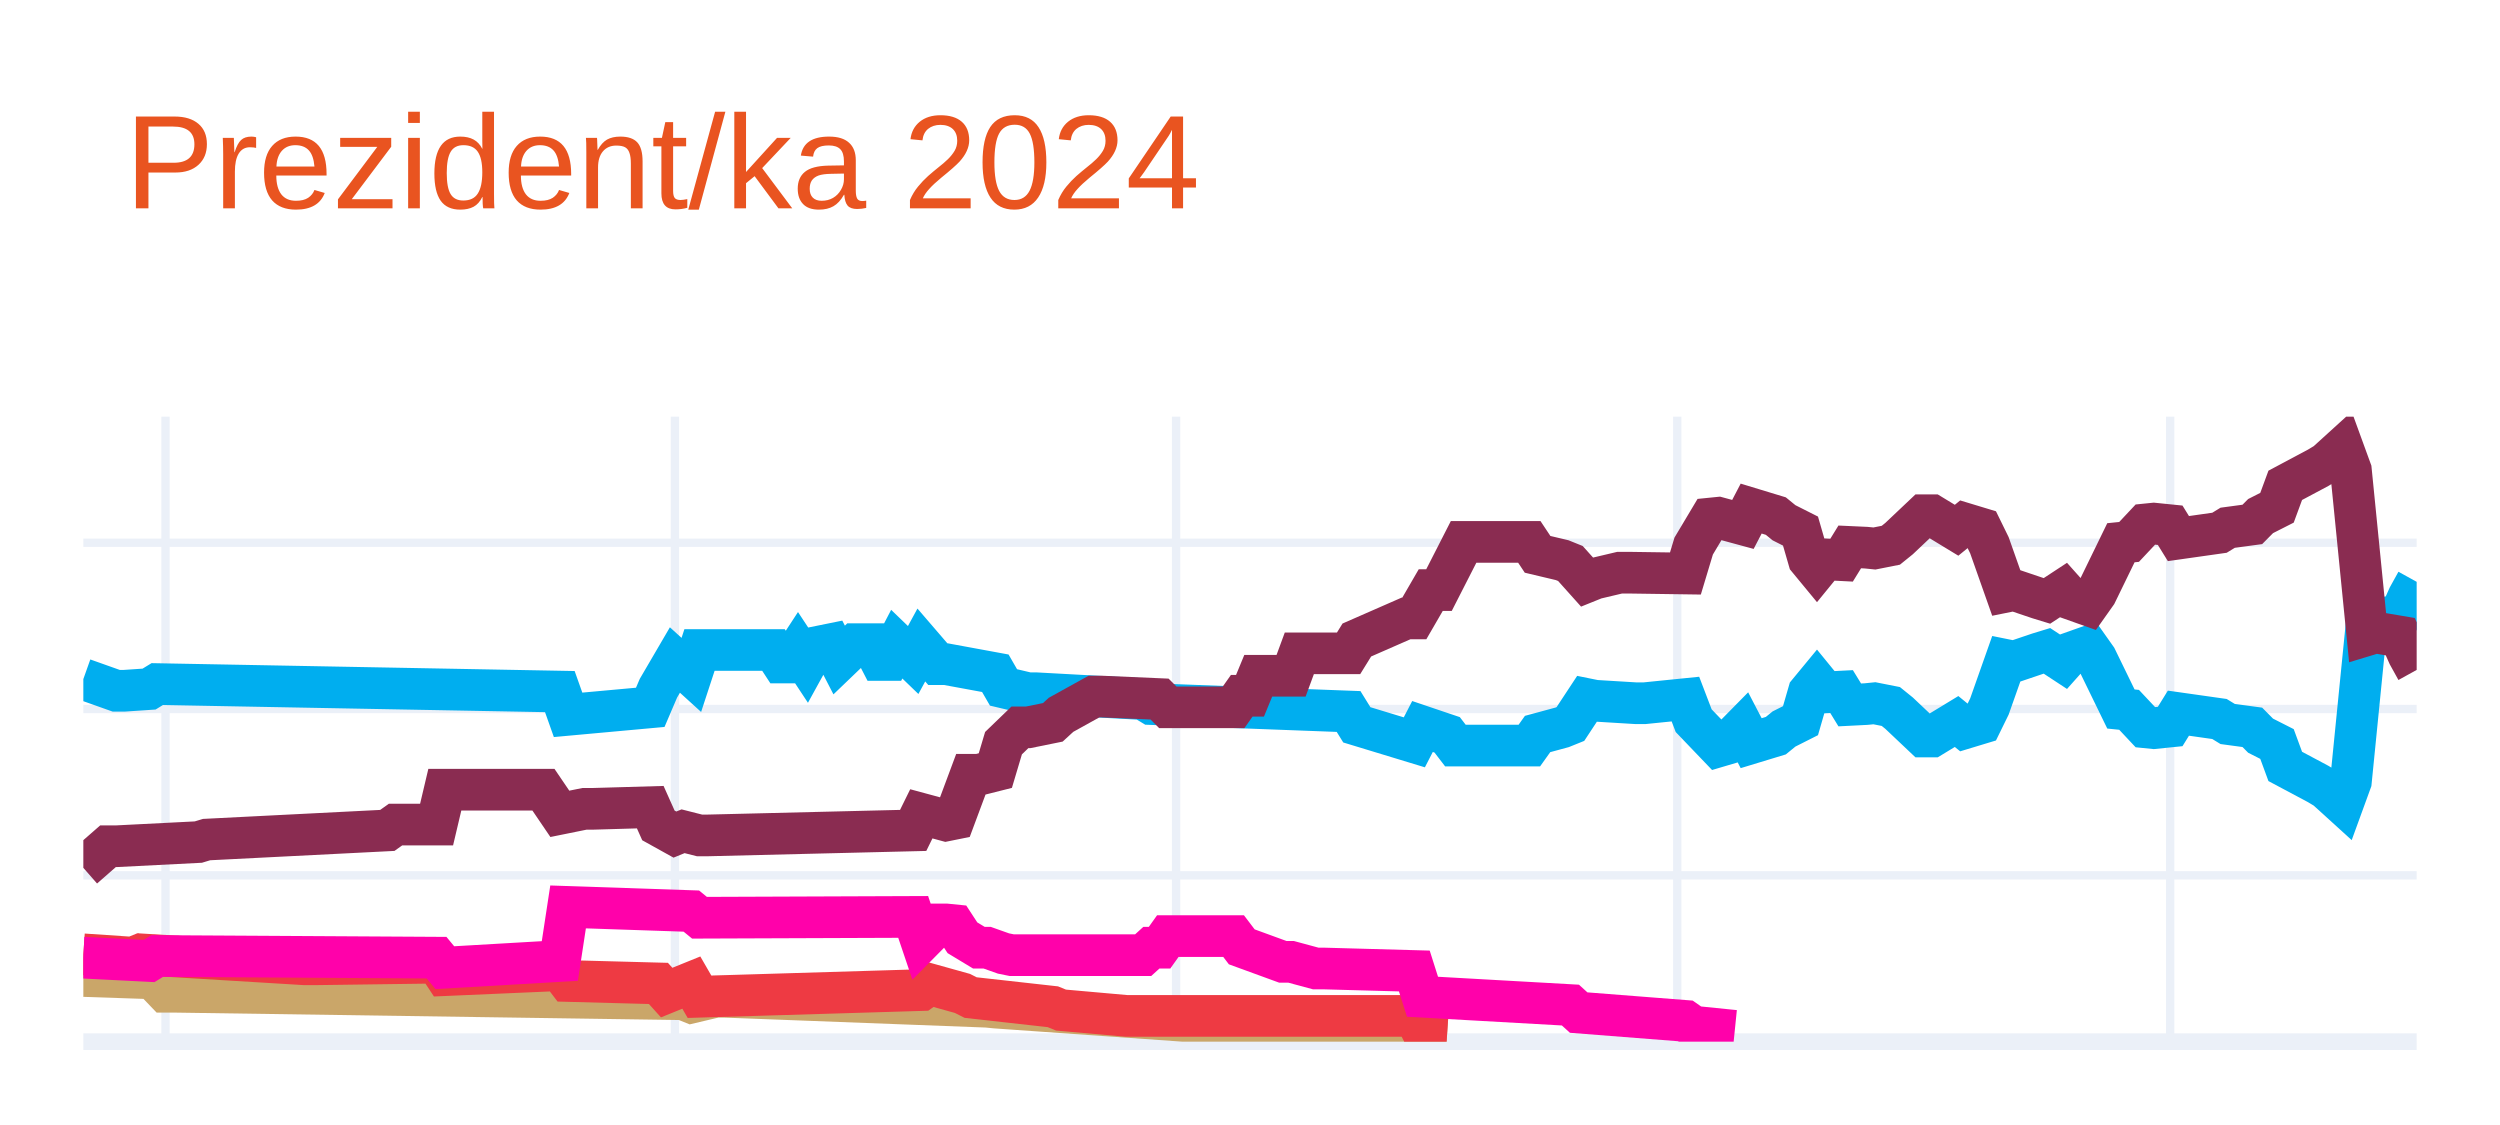
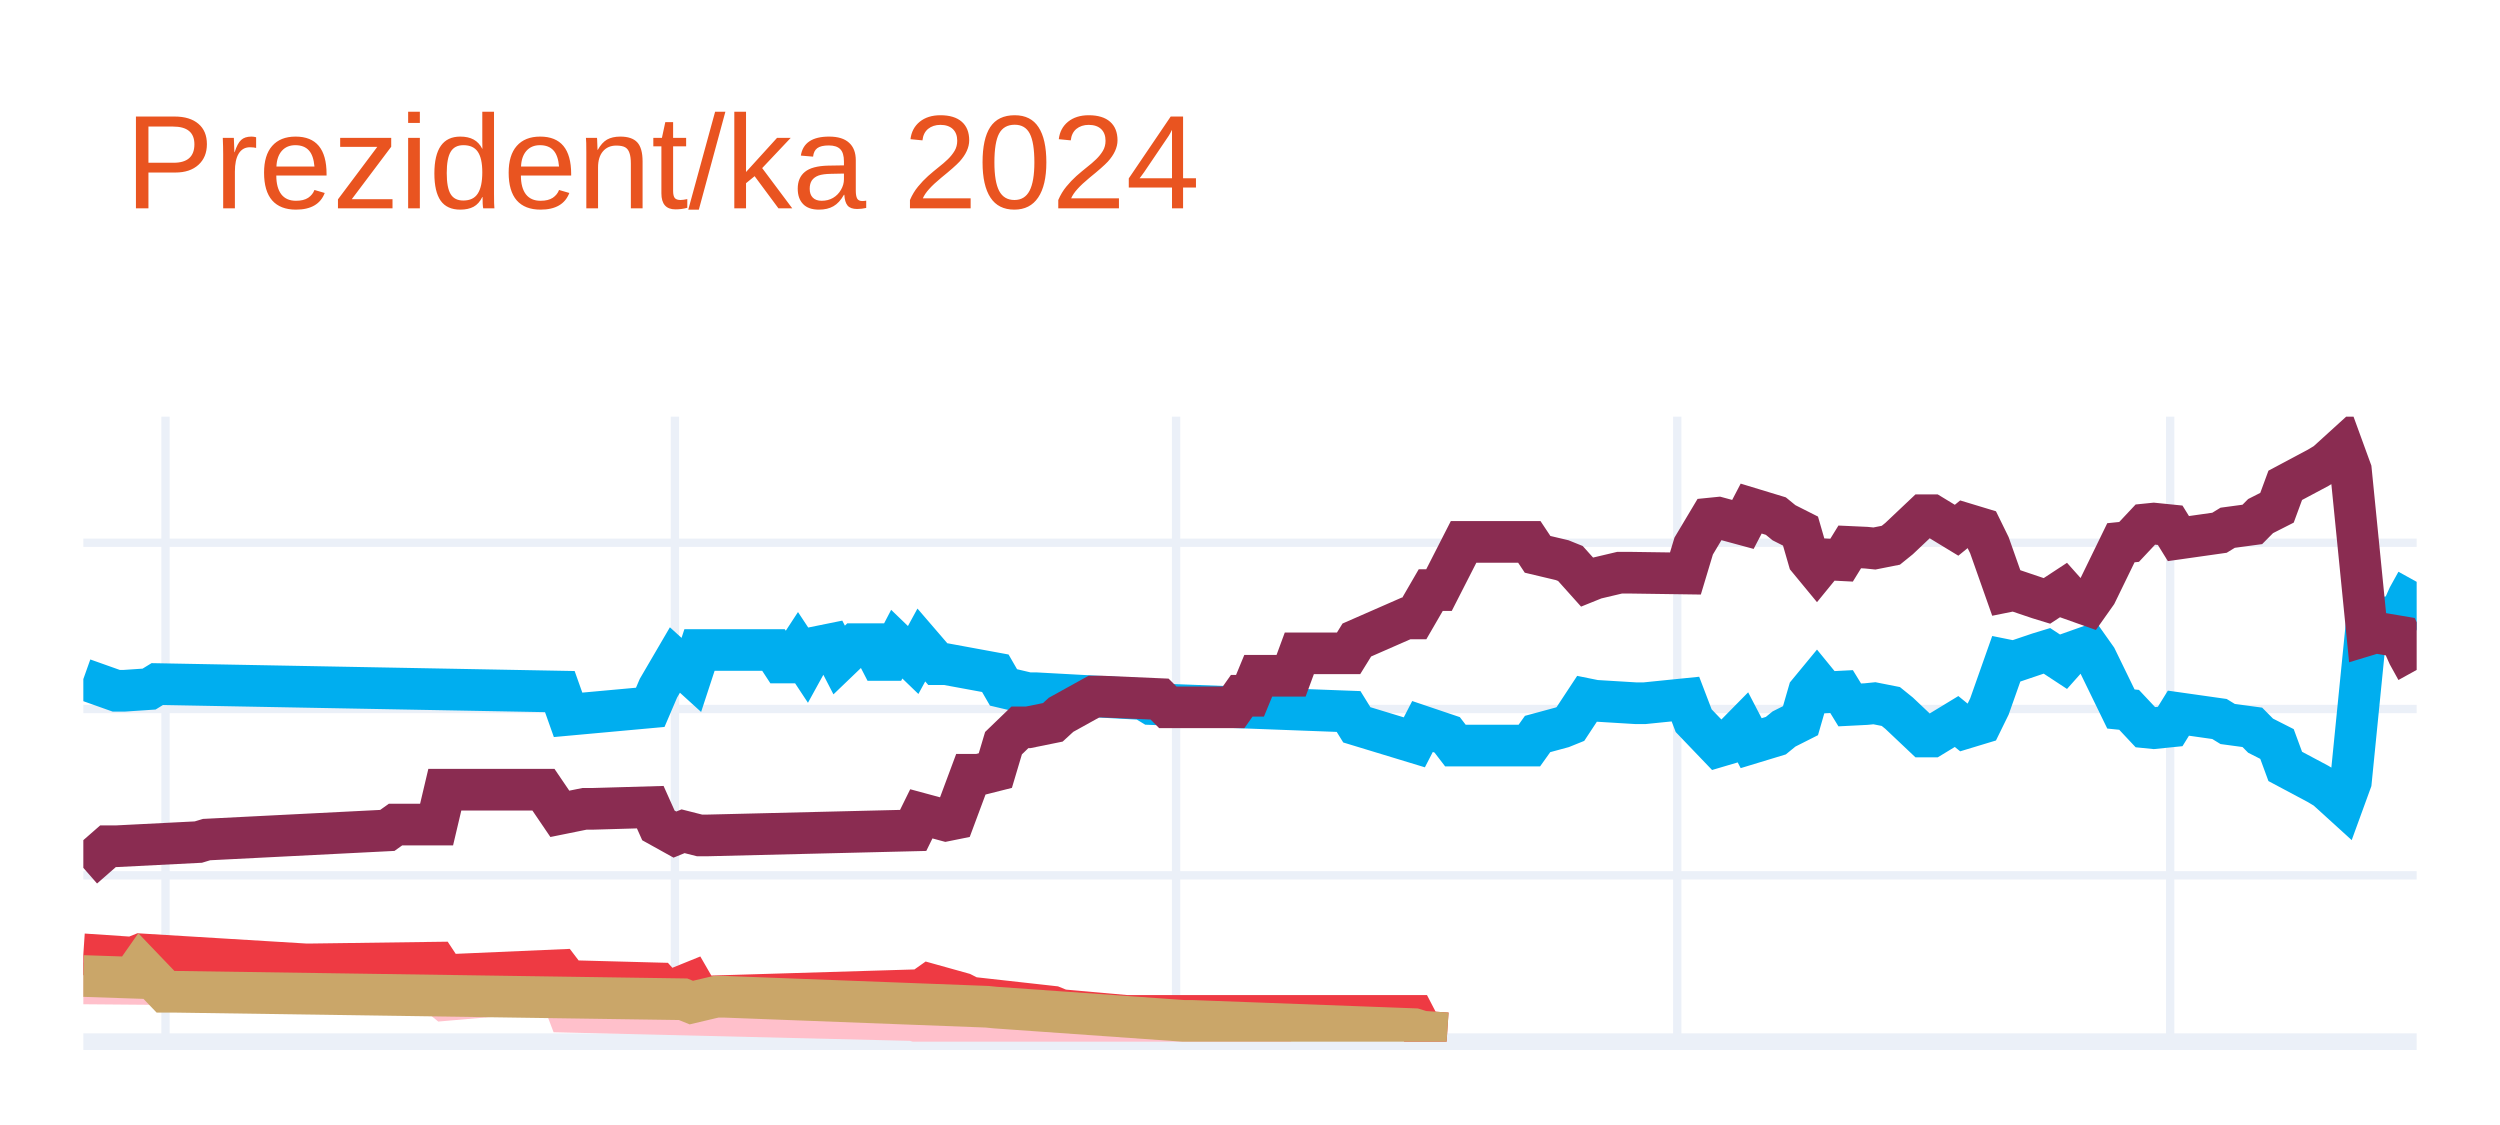
<svg xmlns="http://www.w3.org/2000/svg" class="main-svg" width="300" height="135" style="" viewBox="0 0 300 135">
  <rect x="0" y="0" width="300" height="135" style="fill: rgb(255, 255, 255); fill-opacity: 1;" />
-   <defs id="defs-277838">
+   <defs id="defs-ea3bb4">
    <g class="clips">
-       <clipPath id="clip277838xyplot" class="plotclip">
+       <clipPath id="clipea3bb4xyplot" class="plotclip">
        <rect width="280" height="75" />
      </clipPath>
-       <clipPath class="axesclip" id="clip277838x">
+       <clipPath class="axesclip" id="clipea3bb4x">
        <rect x="10" y="0" width="280" height="135" />
      </clipPath>
-       <clipPath class="axesclip" id="clip277838y">
+       <clipPath class="axesclip" id="clipea3bb4y">
        <rect x="0" y="50" width="300" height="75" />
      </clipPath>
-       <clipPath class="axesclip" id="clip277838xy">
+       <clipPath class="axesclip" id="clipea3bb4xy">
        <rect x="10" y="50" width="280" height="75" />
      </clipPath>
    </g>
    <g class="gradients" />
    <g class="patterns" />
  </defs>
  <g class="bglayer" />
  <g class="layer-below">
    <g class="imagelayer" />
    <g class="shapelayer" />
  </g>
  <g class="cartesianlayer">
    <g class="subplot xy">
      <g class="layer-subplot">
        <g class="shapelayer" />
        <g class="imagelayer" />
      </g>
      <g class="minor-gridlayer">
        <g class="x" />
        <g class="y" />
      </g>
      <g class="gridlayer">
        <g class="x">
          <path class="xgrid crisp" transform="translate(19.86,0)" d="M0,50v75" style="stroke: rgb(235, 240, 248); stroke-opacity: 1; stroke-width: 1px;" />
          <path class="xgrid crisp" transform="translate(80.99,0)" d="M0,50v75" style="stroke: rgb(235, 240, 248); stroke-opacity: 1; stroke-width: 1px;" />
          <path class="xgrid crisp" transform="translate(141.13,0)" d="M0,50v75" style="stroke: rgb(235, 240, 248); stroke-opacity: 1; stroke-width: 1px;" />
          <path class="xgrid crisp" transform="translate(201.27,0)" d="M0,50v75" style="stroke: rgb(235, 240, 248); stroke-opacity: 1; stroke-width: 1px;" />
          <path class="xgrid crisp" transform="translate(260.42,0)" d="M0,50v75" style="stroke: rgb(235, 240, 248); stroke-opacity: 1; stroke-width: 1px;" />
        </g>
        <g class="y">
          <path class="ygrid crisp" transform="translate(0,105.04)" d="M10,0h280" style="stroke: rgb(235, 240, 248); stroke-opacity: 1; stroke-width: 1px;" />
          <path class="ygrid crisp" transform="translate(0,85.08)" d="M10,0h280" style="stroke: rgb(235, 240, 248); stroke-opacity: 1; stroke-width: 1px;" />
          <path class="ygrid crisp" transform="translate(0,65.13)" d="M10,0h280" style="stroke: rgb(235, 240, 248); stroke-opacity: 1; stroke-width: 1px;" />
        </g>
      </g>
      <g class="zerolinelayer">
        <path class="yzl zl crisp" transform="translate(0,125)" d="M10,0h280" style="stroke: rgb(235, 240, 248); stroke-opacity: 1; stroke-width: 2px;" />
      </g>
      <g class="layer-between">
        <g class="shapelayer" />
        <g class="imagelayer" />
      </g>
      <path class="xlines-below" />
      <path class="ylines-below" />
      <g class="overlines-below" />
      <g class="xaxislayer-below" />
      <g class="yaxislayer-below" />
      <g class="overaxes-below" />
-       <g class="plot" transform="translate(10,50)" clip-path="url(#clip277838xyplot)">
+       <g class="plot" transform="translate(10,50)" clip-path="url(#clipea3bb4xyplot)">
        <g class="scatterlayer mlayer">
-           <g class="trace scatter tracea9b615" style="stroke-miterlimit: 2; opacity: 1;">
+           <g class="trace scatter trace84c15f" style="stroke-miterlimit: 2; opacity: 1;">
            <g class="fills" />
            <g class="errorbars" />
            <g class="lines">
              <path class="js-line" d="M0,31.49L3.94,32.89L4.93,32.89L7.89,32.69L8.87,32.09L57.18,32.99L58.17,35.78L68.03,34.88L69.01,32.59L70.99,29.2L71.97,30.09L72.96,30.99L73.94,28L82.82,28L83.8,29.5L84.79,29.5L85.77,28L86.76,29.5L87.75,27.7L89.72,27.3L90.7,29.2L92.68,27.3L93.66,27.3L94.65,27.3L95.63,29.2L96.62,29.2L97.61,27.3L99.58,29.2L100.56,27.4L102.54,29.7L103.52,29.7L109.44,30.79L110.42,32.49L113.38,33.19L114.37,33.19L127.18,33.89L128.17,34.49L151.83,35.38L152.82,36.98L159.72,39.08L160.7,37.18L163.66,38.18L164.65,39.47L173.52,39.47L174.51,38.08L177.46,37.28L178.45,36.88L180.42,33.89L181.41,34.09L186.34,34.39L187.32,34.39L192.25,33.89L193.24,36.48L196.2,39.57L197.18,39.28L199.15,37.28L200.14,39.18L203.1,38.28L204.08,37.48L206.06,36.48L207.04,33.09L208.03,31.89L209.01,33.09L210.99,32.99L211.97,34.59L213.94,34.49L214.93,34.39L216.9,34.78L217.89,35.58L220.85,38.38L221.83,38.38L224.79,36.58L225.77,37.38L227.75,36.78L228.73,34.78L230.7,29.2L231.69,29.4L234.65,28.4L235.63,28.1L237.61,29.4L238.59,28.3L240.56,27.6L241.55,29L244.51,35.08L245.49,35.18L247.46,37.28L248.45,37.38L250.42,37.18L251.41,35.58L256.34,36.28L257.32,36.88L260.28,37.28L261.27,38.28L263.24,39.28L264.23,41.97L268.17,44.07L269.15,44.66L271.13,46.46L272.11,43.77L274.08,24.01L275.07,24.31L278.03,23.81L279.01,21.61L280,19.82" style="vector-effect: none; fill: none; stroke: rgb(0, 174, 239); stroke-opacity: 1; stroke-width: 5px; opacity: 1;" />
            </g>
            <g class="points" />
            <g class="text" />
          </g>
-           <g class="trace scatter traceebe2b9" style="stroke-miterlimit: 2; opacity: 1;">
+           <g class="trace scatter trace0e5e36" style="stroke-miterlimit: 2; opacity: 1;">
            <g class="fills" />
            <g class="errorbars" />
            <g class="lines">
              <path class="js-line" d="M0,54.14L2.96,51.55L3.94,51.55L13.8,51.05L14.79,50.75L36.48,49.65L37.46,48.95L42.39,48.95L43.38,44.76L55.21,44.76L57.18,47.66L60.14,47.06L61.13,47.06L68.03,46.86L69.01,49.05L70.99,50.15L71.97,49.75L73.94,50.25L74.93,50.25L99.58,49.65L100.56,47.66L103.52,48.46L104.51,48.26L106.48,42.97L107.46,42.97L109.44,42.47L110.42,39.18L112.39,37.28L113.38,37.28L116.34,36.68L117.32,35.78L121.27,33.59L122.25,33.59L129.15,33.89L130.14,34.88L138.03,34.88L139.01,33.49L140,33.49L140.99,31.09L144.93,31.09L145.92,28.4L151.83,28.4L152.82,26.8L158.73,24.21L159.72,24.21L161.69,20.81L162.68,20.81L165.63,15.03L166.62,15.03L173.52,15.03L174.51,16.52L177.46,17.22L178.45,17.62L180.42,19.82L181.41,19.42L184.37,18.72L185.35,18.72L192.25,18.82L193.24,15.53L195.21,12.23L196.2,12.13L199.15,12.93L200.14,11.03L203.1,11.93L204.08,12.73L206.06,13.73L207.04,17.12L208.03,18.32L209.01,17.12L210.99,17.22L211.97,15.63L213.94,15.72L214.93,15.82L216.9,15.43L217.89,14.63L220.85,11.83L221.83,11.83L224.79,13.63L225.77,12.83L227.75,13.43L228.73,15.43L230.7,21.01L231.69,20.81L234.65,21.81L235.63,22.11L237.61,20.81L238.59,21.91L240.56,22.61L241.55,21.21L244.51,15.13L245.49,15.03L247.46,12.93L248.45,12.83L250.42,13.03L251.41,14.63L256.34,13.93L257.32,13.33L260.28,12.93L261.27,11.93L263.24,10.93L264.23,8.24L268.17,6.14L269.15,5.55L271.13,3.75L272.11,6.44L274.08,26.2L275.07,25.9L278.03,26.4L279.01,28.6L280,30.39" style="vector-effect: none; fill: none; stroke: rgb(138, 44, 81); stroke-opacity: 1; stroke-width: 5px; opacity: 1;" />
            </g>
            <g class="points" />
            <g class="text" />
          </g>
-           <g class="trace scatter trace16e91b" style="stroke-miterlimit: 2; opacity: 1;">
+           <g class="trace scatter trace1617d7" style="stroke-miterlimit: 2; opacity: 1;">
            <g class="fills" />
            <g class="errorbars" />
            <g class="lines">
-               <path class="js-line" d="M0,67.12L5.92,67.32L6.9,65.92L9.86,69.01L10.85,69.01L71.97,69.91L72.96,70.31L75.92,69.61L76.9,69.61L108.45,70.81L109.44,70.91L132.11,72.51L133.1,72.51L159.72,73.5L160.7,73.8L163.66,74" style="vector-effect: none; fill: none; stroke: rgb(202, 166, 105); stroke-opacity: 1; stroke-width: 5px; opacity: 1;" />
+               <path class="js-line" d="M0,68.01L11.83,68.11L12.82,68.11L42.39,69.21L43.38,70.01L57.18,68.81L58.17,71.41L99.58,72.41L100.56,72.7L107.46,72.61L108.45,72.61L130.14,73.7L132.11,73.7L144.93,73.7" style="vector-effect: none; fill: none; stroke: rgb(255, 192, 203); stroke-opacity: 1; stroke-width: 5px; opacity: 1;" />
            </g>
            <g class="points" />
            <g class="text" />
          </g>
-           <g class="trace scatter trace7634ed" style="stroke-miterlimit: 2; opacity: 1;">
+           <g class="trace scatter trace4f8755" style="stroke-miterlimit: 2; opacity: 1;">
            <g class="fills" />
            <g class="errorbars" />
            <g class="lines">
              <path class="js-line" d="M0,64.52L5.92,64.92L6.9,64.52L26.62,65.72L27.61,65.72L42.39,65.52L43.38,67.02L57.18,66.42L58.17,67.72L69.01,68.01L70,69.11L72.96,67.91L73.94,69.61L100.56,68.81L101.55,68.11L105.49,69.21L106.48,69.71L116.34,70.81L117.32,71.21L125.21,71.91L126.2,71.91L159.72,71.91L160.7,73.8L163.66,74" style="vector-effect: none; fill: none; stroke: rgb(238, 58, 67); stroke-opacity: 1; stroke-width: 5px; opacity: 1;" />
            </g>
            <g class="points" />
            <g class="text" />
          </g>
-           <g class="trace scatter trace3dcb60" style="stroke-miterlimit: 2; opacity: 1;">
+           <g class="trace scatter trace13b647" style="stroke-miterlimit: 2; opacity: 1;">
            <g class="fills" />
            <g class="errorbars" />
            <g class="lines">
-               <path class="js-line" d="M0,64.92L7.89,65.32L8.87,64.72L42.39,64.92L43.38,66.12L57.18,65.32L58.17,58.83L72.96,59.33L73.94,60.13L99.58,60.03L100.56,62.93L102.54,60.93L103.52,60.93L104.51,61.03L105.49,62.53L107.46,63.72L108.45,63.72L110.42,64.42L111.41,64.62L127.18,64.62L128.17,63.72L129.15,63.72L130.14,62.33L138.03,62.33L139.01,63.62L143.94,65.42L144.93,65.42L147.89,66.22L148.87,66.22L159.72,66.52L160.7,69.61L178.45,70.61L179.44,71.51L192.25,72.51L193.24,73.2L198.17,73.7" style="vector-effect: none; fill: none; stroke: rgb(255, 1, 170); stroke-opacity: 1; stroke-width: 5px; opacity: 1;" />
+               <path class="js-line" d="M0,67.12L5.92,67.32L6.9,65.92L9.86,69.01L10.85,69.01L71.97,69.91L72.96,70.31L75.92,69.61L76.9,69.61L108.45,70.81L109.44,70.91L132.11,72.51L133.1,72.51L159.72,73.5L160.7,73.8L163.66,74" style="vector-effect: none; fill: none; stroke: rgb(202, 166, 105); stroke-opacity: 1; stroke-width: 5px; opacity: 1;" />
            </g>
            <g class="points" />
            <g class="text" />
          </g>
        </g>
      </g>
      <g class="overplot" />
      <path class="xlines-above crisp" d="M0,0" style="fill: none;" />
      <path class="ylines-above crisp" d="M0,0" style="fill: none;" />
      <g class="overlines-above" />
      <g class="xaxislayer-above" />
      <g class="yaxislayer-above" />
      <g class="overaxes-above" />
    </g>
  </g>
  <g class="polarlayer" />
  <g class="smithlayer" />
  <g class="ternarylayer" />
  <g class="geolayer" />
  <g class="funnelarealayer" />
  <g class="pielayer" />
  <g class="iciclelayer" />
  <g class="treemaplayer" />
  <g class="sunburstlayer" />
  <g class="glimages" />
-   <defs id="topdefs-277838">
+   <defs id="topdefs-ea3bb4">
    <g class="clips" />
  </defs>
  <g class="layer-above">
    <g class="imagelayer" />
    <g class="shapelayer" />
  </g>
  <g class="infolayer">
    <g class="g-gtitle">
      <text class="gtitle" x="15" y="25" text-anchor="start" dy="0em" style="font-family: Ubuntu, verdana, arial, sans-serif; font-size: 16px; fill: rgb(233, 84, 32); opacity: 1; white-space: pre;">Prezident/ka 2024</text>
    </g>
    <g class="g-xtitle" />
    <g class="g-ytitle" />
  </g>
</svg>
